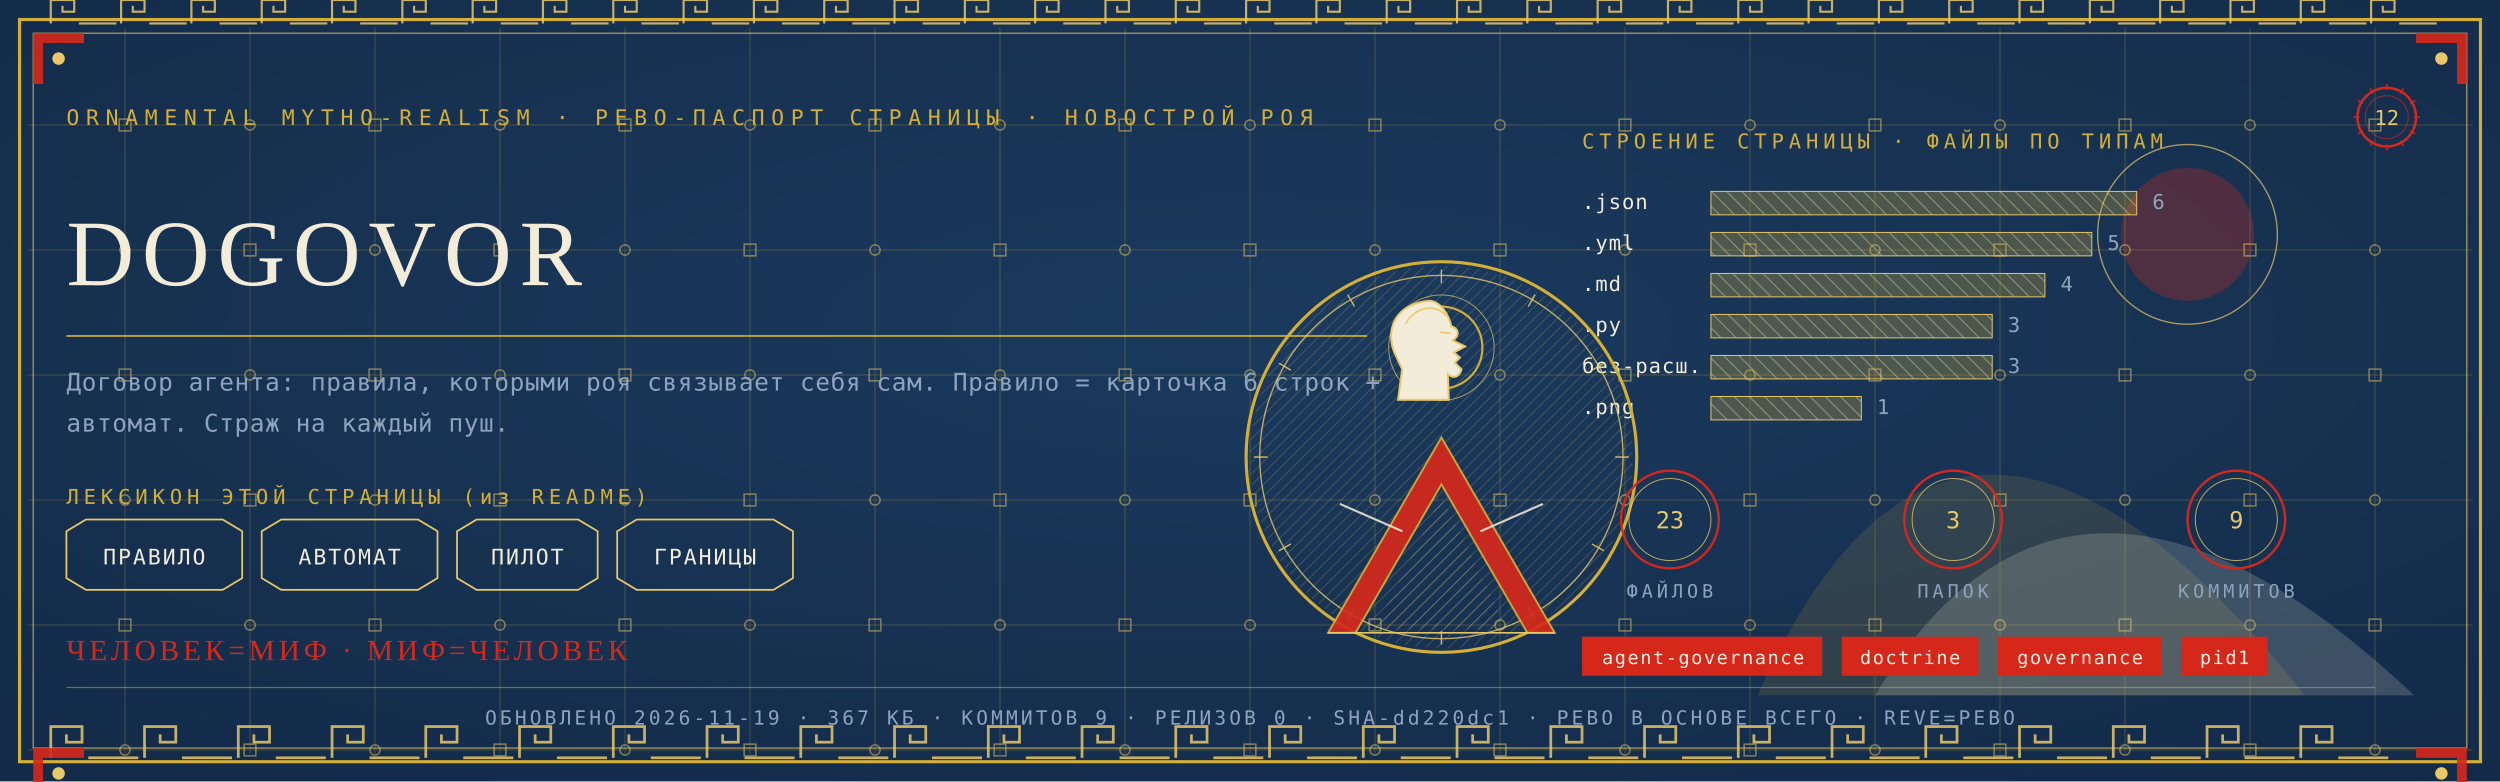
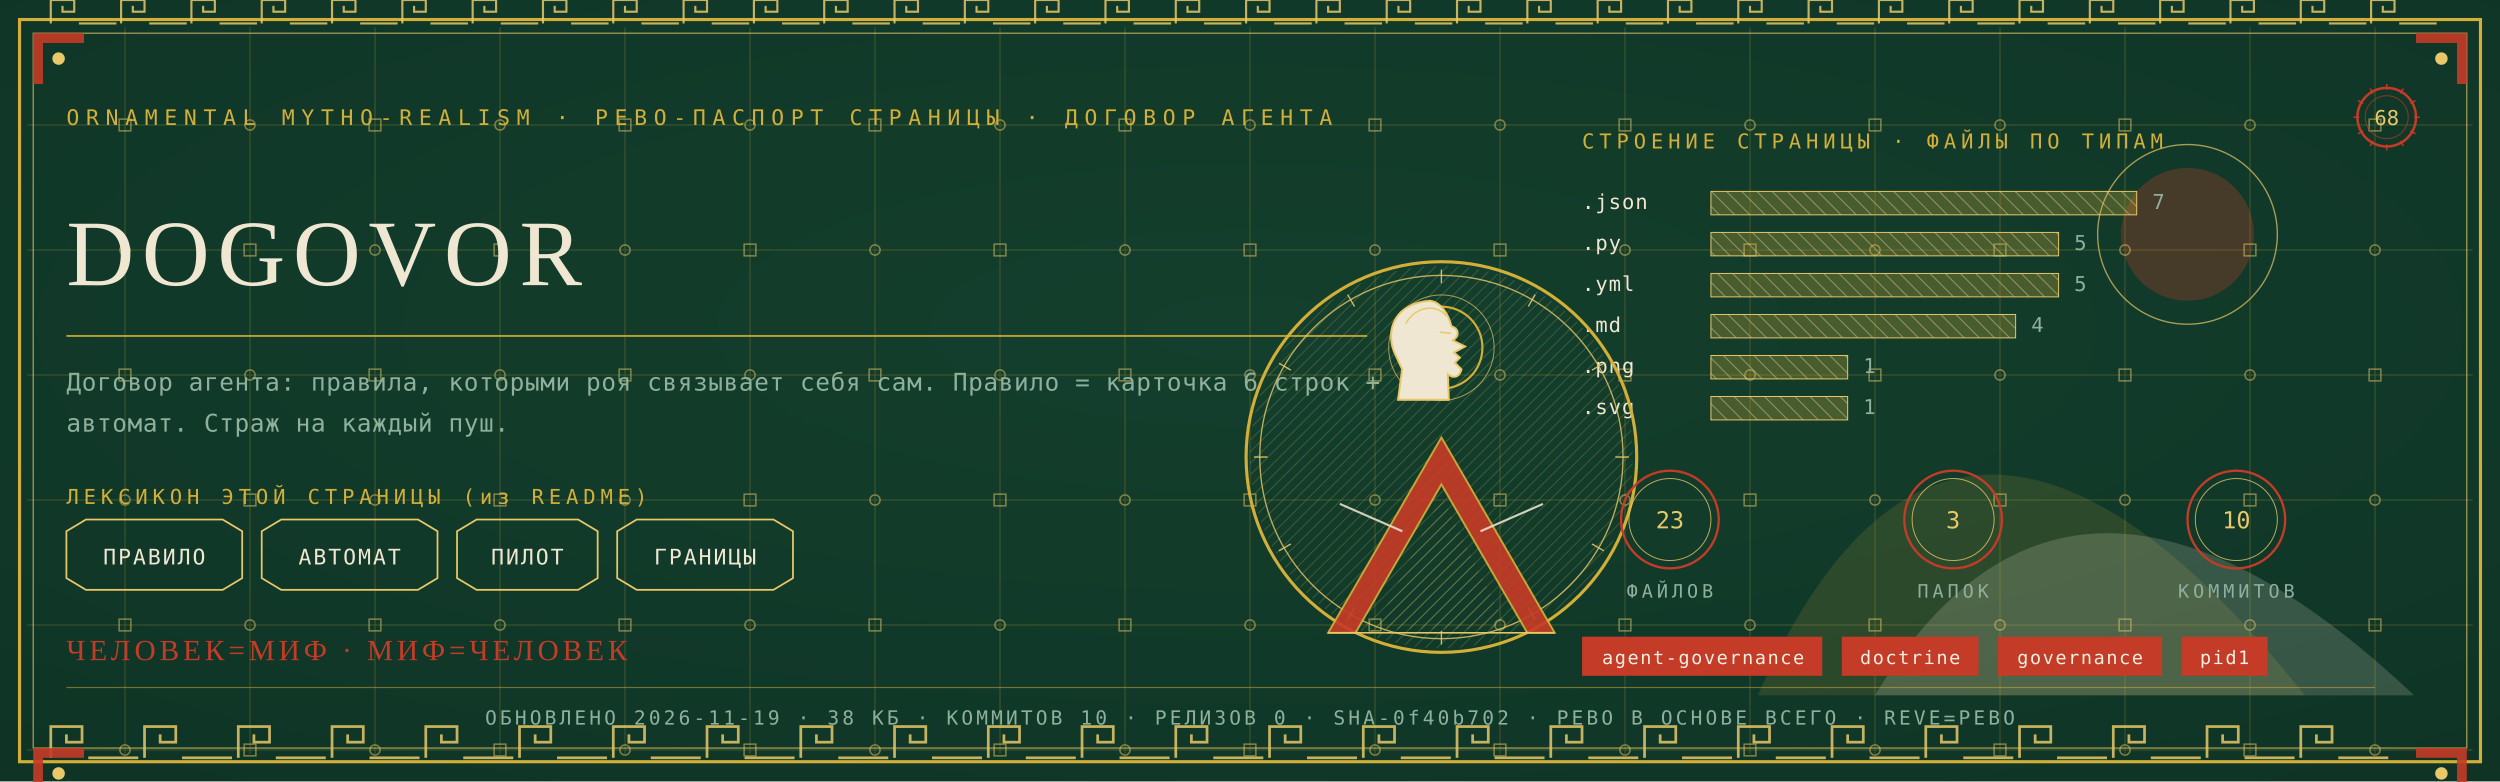
<svg xmlns="http://www.w3.org/2000/svg" viewBox="0 0 1280 400" width="1280" height="400">
  <defs>
-     <radialGradient id="rp12" cx="0.5" cy="0.42" r="1.1">
-       <stop offset="0" stop-color="#1B3B5F" />
-       <stop offset="1" stop-color="#10243E" />
+     <radialGradient id="rp68" cx="0.5" cy="0.42" r="1.1">
+       <stop offset="0" stop-color="#14402E" />
+       <stop offset="1" stop-color="#0C2E21" />
    </radialGradient>
    <pattern id="hatchm" width="4.2" height="4.2" patternUnits="userSpaceOnUse" patternTransform="rotate(45)">
      <rect width="4.2" height="4.2" fill="none" />
      <line x1="0" y1="0" x2="0" y2="4.2" stroke="#E8C868" stroke-width="0.5" />
    </pattern>
    <pattern id="hatchv" width="5.5" height="5.5" patternUnits="userSpaceOnUse" patternTransform="rotate(-45)">
      <rect width="5.5" height="5.5" fill="none" />
-       <line x1="0" y1="0" x2="0" y2="5.5" stroke="#F3ECD9" stroke-width="0.5" />
+       <line x1="0" y1="0" x2="0" y2="5.5" stroke="#EFE7D2" stroke-width="0.5" />
    </pattern>
  </defs>
-   <rect width="1280" height="400" fill="#10243E" />
-   <rect width="1280" height="400" fill="url(#rp12)" opacity="0.94" />
+   <rect width="1280" height="400" fill="#0C2E21" />
+   <rect width="1280" height="400" fill="url(#rp68)" opacity="0.94" />
  <path d="M 900 356 Q 1000 130 1180 356 Z" fill="#D4AF37" opacity="0.14" />
-   <path d="M 960 356 Q 1060 190 1236 356 Z" fill="#F3ECD9" opacity="0.18" />
-   <circle cx="1120" cy="120" r="34" fill="#D5281B" opacity="0.30" />
+   <path d="M 960 356 Q 1060 190 1236 356 Z" fill="#EFE7D2" opacity="0.18" />
+   <circle cx="1120" cy="120" r="34" fill="#C43B27" opacity="0.30" />
  <circle cx="1120" cy="120" r="46" fill="none" stroke="#E8C868" stroke-width="0.7" opacity="0.7" />
  <g stroke="#D4AF37" stroke-width="0.45" opacity="0.30">
    <line x1="64" y1="14" x2="64" y2="386" />
    <line x1="128" y1="14" x2="128" y2="386" />
    <line x1="192" y1="14" x2="192" y2="386" />
    <line x1="256" y1="14" x2="256" y2="386" />
    <line x1="320" y1="14" x2="320" y2="386" />
    <line x1="384" y1="14" x2="384" y2="386" />
    <line x1="448" y1="14" x2="448" y2="386" />
    <line x1="512" y1="14" x2="512" y2="386" />
    <line x1="576" y1="14" x2="576" y2="386" />
    <line x1="640" y1="14" x2="640" y2="386" />
    <line x1="704" y1="14" x2="704" y2="386" />
    <line x1="768" y1="14" x2="768" y2="386" />
    <line x1="832" y1="14" x2="832" y2="386" />
    <line x1="896" y1="14" x2="896" y2="386" />
    <line x1="960" y1="14" x2="960" y2="386" />
    <line x1="1024" y1="14" x2="1024" y2="386" />
    <line x1="1088" y1="14" x2="1088" y2="386" />
    <line x1="1152" y1="14" x2="1152" y2="386" />
    <line x1="1216" y1="14" x2="1216" y2="386" />
    <line x1="14" y1="64" x2="1266" y2="64" />
    <line x1="14" y1="128" x2="1266" y2="128" />
    <line x1="14" y1="192" x2="1266" y2="192" />
    <line x1="14" y1="256" x2="1266" y2="256" />
    <line x1="14" y1="320" x2="1266" y2="320" />
    <line x1="14" y1="384" x2="1266" y2="384" />
  </g>
  <g fill="none" stroke="#E8C868" stroke-width="0.8" opacity="0.5">
    <rect x="61" y="61" width="6" height="6" />
    <circle cx="64" cy="128" r="2.6" />
    <rect x="61" y="189" width="6" height="6" />
    <circle cx="64" cy="256" r="2.6" />
    <rect x="61" y="317" width="6" height="6" />
    <circle cx="64" cy="384" r="2.6" />
    <circle cx="128" cy="64" r="2.6" />
    <rect x="125" y="125" width="6" height="6" />
    <circle cx="128" cy="192" r="2.6" />
    <rect x="125" y="253" width="6" height="6" />
    <circle cx="128" cy="320" r="2.6" />
    <rect x="125" y="381" width="6" height="6" />
    <rect x="189" y="61" width="6" height="6" />
    <circle cx="192" cy="128" r="2.6" />
    <rect x="189" y="189" width="6" height="6" />
    <circle cx="192" cy="256" r="2.6" />
    <rect x="189" y="317" width="6" height="6" />
    <circle cx="192" cy="384" r="2.6" />
    <circle cx="256" cy="64" r="2.6" />
    <rect x="253" y="125" width="6" height="6" />
    <circle cx="256" cy="192" r="2.6" />
    <rect x="253" y="253" width="6" height="6" />
    <circle cx="256" cy="320" r="2.6" />
    <rect x="253" y="381" width="6" height="6" />
    <rect x="317" y="61" width="6" height="6" />
    <circle cx="320" cy="128" r="2.6" />
    <rect x="317" y="189" width="6" height="6" />
    <circle cx="320" cy="256" r="2.6" />
    <rect x="317" y="317" width="6" height="6" />
    <circle cx="320" cy="384" r="2.6" />
    <circle cx="384" cy="64" r="2.6" />
    <rect x="381" y="125" width="6" height="6" />
    <circle cx="384" cy="192" r="2.6" />
    <rect x="381" y="253" width="6" height="6" />
    <circle cx="384" cy="320" r="2.6" />
    <rect x="381" y="381" width="6" height="6" />
    <rect x="445" y="61" width="6" height="6" />
    <circle cx="448" cy="128" r="2.6" />
    <rect x="445" y="189" width="6" height="6" />
    <circle cx="448" cy="256" r="2.6" />
    <rect x="445" y="317" width="6" height="6" />
    <circle cx="448" cy="384" r="2.6" />
    <circle cx="512" cy="64" r="2.6" />
    <rect x="509" y="125" width="6" height="6" />
    <circle cx="512" cy="192" r="2.6" />
    <rect x="509" y="253" width="6" height="6" />
    <circle cx="512" cy="320" r="2.6" />
    <rect x="509" y="381" width="6" height="6" />
    <rect x="573" y="61" width="6" height="6" />
    <circle cx="576" cy="128" r="2.6" />
    <rect x="573" y="189" width="6" height="6" />
    <circle cx="576" cy="256" r="2.6" />
    <rect x="573" y="317" width="6" height="6" />
    <circle cx="576" cy="384" r="2.6" />
    <circle cx="640" cy="64" r="2.6" />
    <rect x="637" y="125" width="6" height="6" />
    <circle cx="640" cy="192" r="2.6" />
    <rect x="637" y="253" width="6" height="6" />
    <circle cx="640" cy="320" r="2.6" />
    <rect x="637" y="381" width="6" height="6" />
    <rect x="701" y="61" width="6" height="6" />
    <circle cx="704" cy="128" r="2.6" />
    <rect x="701" y="189" width="6" height="6" />
    <circle cx="704" cy="256" r="2.6" />
    <rect x="701" y="317" width="6" height="6" />
    <circle cx="704" cy="384" r="2.6" />
    <circle cx="768" cy="64" r="2.6" />
    <rect x="765" y="125" width="6" height="6" />
    <circle cx="768" cy="192" r="2.6" />
    <rect x="765" y="253" width="6" height="6" />
    <circle cx="768" cy="320" r="2.6" />
    <rect x="765" y="381" width="6" height="6" />
    <rect x="829" y="61" width="6" height="6" />
    <circle cx="832" cy="128" r="2.6" />
    <rect x="829" y="189" width="6" height="6" />
    <circle cx="832" cy="256" r="2.6" />
    <rect x="829" y="317" width="6" height="6" />
    <circle cx="832" cy="384" r="2.6" />
    <circle cx="896" cy="64" r="2.6" />
    <rect x="893" y="125" width="6" height="6" />
    <circle cx="896" cy="192" r="2.6" />
    <rect x="893" y="253" width="6" height="6" />
    <circle cx="896" cy="320" r="2.6" />
    <rect x="893" y="381" width="6" height="6" />
    <rect x="957" y="61" width="6" height="6" />
    <circle cx="960" cy="128" r="2.6" />
    <rect x="957" y="189" width="6" height="6" />
    <circle cx="960" cy="256" r="2.6" />
    <rect x="957" y="317" width="6" height="6" />
    <circle cx="960" cy="384" r="2.6" />
    <circle cx="1024" cy="64" r="2.6" />
    <rect x="1021" y="125" width="6" height="6" />
    <circle cx="1024" cy="192" r="2.6" />
    <rect x="1021" y="253" width="6" height="6" />
    <circle cx="1024" cy="320" r="2.6" />
    <rect x="1021" y="381" width="6" height="6" />
    <rect x="1085" y="61" width="6" height="6" />
    <circle cx="1088" cy="128" r="2.6" />
    <rect x="1085" y="189" width="6" height="6" />
    <circle cx="1088" cy="256" r="2.6" />
    <rect x="1085" y="317" width="6" height="6" />
    <circle cx="1088" cy="384" r="2.6" />
    <circle cx="1152" cy="64" r="2.6" />
    <rect x="1149" y="125" width="6" height="6" />
    <circle cx="1152" cy="192" r="2.6" />
    <rect x="1149" y="253" width="6" height="6" />
    <circle cx="1152" cy="320" r="2.6" />
    <rect x="1149" y="381" width="6" height="6" />
    <rect x="1213" y="61" width="6" height="6" />
    <circle cx="1216" cy="128" r="2.6" />
    <rect x="1213" y="189" width="6" height="6" />
    <circle cx="1216" cy="256" r="2.6" />
    <rect x="1213" y="317" width="6" height="6" />
    <circle cx="1216" cy="384" r="2.6" />
  </g>
  <rect x="10" y="10" width="1260" height="380" fill="none" stroke="#D4AF37" stroke-width="1.6" />
  <rect x="17" y="17" width="1246" height="366" fill="none" stroke="#E8C868" stroke-width="0.6" opacity="0.75" />
  <g fill="none" stroke="#E8C868" stroke-width="1.4" opacity="0.85">
    <path d="M 26 388 L 26 372 L 42 372 L 42 380.0 L 34.0 380.0 L 34.0 376.0" />
    <line x1="45.2" y1="388" x2="70.8" y2="388" />
    <path d="M 74 388 L 74 372 L 90 372 L 90 380.0 L 82.0 380.0 L 82.0 376.0" />
    <line x1="93.2" y1="388" x2="118.8" y2="388" />
    <path d="M 122 388 L 122 372 L 138 372 L 138 380.0 L 130.0 380.0 L 130.0 376.0" />
    <line x1="141.2" y1="388" x2="166.8" y2="388" />
    <path d="M 170 388 L 170 372 L 186 372 L 186 380.0 L 178.0 380.0 L 178.0 376.0" />
    <line x1="189.2" y1="388" x2="214.8" y2="388" />
    <path d="M 218 388 L 218 372 L 234 372 L 234 380.0 L 226.0 380.0 L 226.0 376.0" />
    <line x1="237.2" y1="388" x2="262.8" y2="388" />
    <path d="M 266 388 L 266 372 L 282 372 L 282 380.0 L 274.0 380.0 L 274.0 376.0" />
    <line x1="285.2" y1="388" x2="310.8" y2="388" />
    <path d="M 314 388 L 314 372 L 330 372 L 330 380.0 L 322.0 380.0 L 322.0 376.0" />
    <line x1="333.2" y1="388" x2="358.8" y2="388" />
    <path d="M 362 388 L 362 372 L 378 372 L 378 380.0 L 370.0 380.0 L 370.0 376.0" />
    <line x1="381.2" y1="388" x2="406.8" y2="388" />
    <path d="M 410 388 L 410 372 L 426 372 L 426 380.0 L 418.0 380.0 L 418.0 376.0" />
    <line x1="429.2" y1="388" x2="454.8" y2="388" />
    <path d="M 458 388 L 458 372 L 474 372 L 474 380.0 L 466.0 380.0 L 466.0 376.0" />
    <line x1="477.2" y1="388" x2="502.8" y2="388" />
    <path d="M 506 388 L 506 372 L 522 372 L 522 380.0 L 514.0 380.0 L 514.0 376.0" />
    <line x1="525.2" y1="388" x2="550.8" y2="388" />
    <path d="M 554 388 L 554 372 L 570 372 L 570 380.0 L 562.0 380.0 L 562.0 376.0" />
    <line x1="573.2" y1="388" x2="598.8" y2="388" />
    <path d="M 602 388 L 602 372 L 618 372 L 618 380.0 L 610.0 380.0 L 610.0 376.0" />
    <line x1="621.2" y1="388" x2="646.8" y2="388" />
    <path d="M 650 388 L 650 372 L 666 372 L 666 380.0 L 658.0 380.0 L 658.0 376.0" />
    <line x1="669.2" y1="388" x2="694.8" y2="388" />
    <path d="M 698 388 L 698 372 L 714 372 L 714 380.0 L 706.0 380.0 L 706.0 376.0" />
    <line x1="717.2" y1="388" x2="742.8" y2="388" />
    <path d="M 746 388 L 746 372 L 762 372 L 762 380.0 L 754.0 380.0 L 754.0 376.0" />
    <line x1="765.2" y1="388" x2="790.8" y2="388" />
    <path d="M 794 388 L 794 372 L 810 372 L 810 380.0 L 802.0 380.0 L 802.0 376.0" />
    <line x1="813.2" y1="388" x2="838.8" y2="388" />
    <path d="M 842 388 L 842 372 L 858 372 L 858 380.0 L 850.0 380.0 L 850.0 376.0" />
    <line x1="861.2" y1="388" x2="886.8" y2="388" />
    <path d="M 890 388 L 890 372 L 906 372 L 906 380.0 L 898.0 380.0 L 898.0 376.0" />
    <line x1="909.2" y1="388" x2="934.8" y2="388" />
    <path d="M 938 388 L 938 372 L 954 372 L 954 380.0 L 946.0 380.0 L 946.0 376.0" />
    <line x1="957.2" y1="388" x2="982.8" y2="388" />
    <path d="M 986 388 L 986 372 L 1002 372 L 1002 380.0 L 994.0 380.0 L 994.0 376.0" />
    <line x1="1005.2" y1="388" x2="1030.8" y2="388" />
    <path d="M 1034 388 L 1034 372 L 1050 372 L 1050 380.0 L 1042.0 380.0 L 1042.0 376.0" />
    <line x1="1053.2" y1="388" x2="1078.8" y2="388" />
    <path d="M 1082 388 L 1082 372 L 1098 372 L 1098 380.0 L 1090.0 380.0 L 1090.0 376.0" />
    <line x1="1101.2" y1="388" x2="1126.8" y2="388" />
    <path d="M 1130 388 L 1130 372 L 1146 372 L 1146 380.0 L 1138.0 380.0 L 1138.0 376.0" />
    <line x1="1149.2" y1="388" x2="1174.8" y2="388" />
    <path d="M 1178 388 L 1178 372 L 1194 372 L 1194 380.0 L 1186.0 380.0 L 1186.0 376.0" />
    <line x1="1197.2" y1="388" x2="1222.8" y2="388" />
  </g>
  <g fill="none" stroke="#E8C868" stroke-width="1.1" opacity="0.85">
    <path d="M 26 12 L 26 0 L 38 0 L 38 6.0 L 32.0 6.0 L 32.0 3.0" />
    <line x1="40.4" y1="12" x2="59.6" y2="12" />
    <path d="M 62 12 L 62 0 L 74 0 L 74 6.0 L 68.0 6.0 L 68.0 3.0" />
    <line x1="76.4" y1="12" x2="95.6" y2="12" />
    <path d="M 98 12 L 98 0 L 110 0 L 110 6.0 L 104.0 6.0 L 104.0 3.0" />
    <line x1="112.4" y1="12" x2="131.6" y2="12" />
    <path d="M 134 12 L 134 0 L 146 0 L 146 6.0 L 140.0 6.0 L 140.0 3.0" />
    <line x1="148.4" y1="12" x2="167.6" y2="12" />
    <path d="M 170 12 L 170 0 L 182 0 L 182 6.0 L 176.0 6.0 L 176.0 3.0" />
    <line x1="184.4" y1="12" x2="203.6" y2="12" />
    <path d="M 206 12 L 206 0 L 218 0 L 218 6.0 L 212.0 6.0 L 212.0 3.0" />
    <line x1="220.4" y1="12" x2="239.6" y2="12" />
    <path d="M 242 12 L 242 0 L 254 0 L 254 6.0 L 248.0 6.0 L 248.0 3.0" />
    <line x1="256.4" y1="12" x2="275.6" y2="12" />
    <path d="M 278 12 L 278 0 L 290 0 L 290 6.0 L 284.0 6.0 L 284.0 3.0" />
    <line x1="292.4" y1="12" x2="311.6" y2="12" />
    <path d="M 314 12 L 314 0 L 326 0 L 326 6.0 L 320.0 6.0 L 320.0 3.0" />
    <line x1="328.4" y1="12" x2="347.6" y2="12" />
    <path d="M 350 12 L 350 0 L 362 0 L 362 6.0 L 356.0 6.0 L 356.0 3.0" />
    <line x1="364.4" y1="12" x2="383.6" y2="12" />
    <path d="M 386 12 L 386 0 L 398 0 L 398 6.0 L 392.0 6.0 L 392.0 3.0" />
    <line x1="400.4" y1="12" x2="419.6" y2="12" />
    <path d="M 422 12 L 422 0 L 434 0 L 434 6.0 L 428.0 6.0 L 428.0 3.0" />
    <line x1="436.4" y1="12" x2="455.6" y2="12" />
    <path d="M 458 12 L 458 0 L 470 0 L 470 6.0 L 464.0 6.0 L 464.0 3.0" />
    <line x1="472.4" y1="12" x2="491.6" y2="12" />
    <path d="M 494 12 L 494 0 L 506 0 L 506 6.0 L 500.0 6.0 L 500.0 3.0" />
    <line x1="508.4" y1="12" x2="527.6" y2="12" />
    <path d="M 530 12 L 530 0 L 542 0 L 542 6.0 L 536.0 6.0 L 536.0 3.0" />
    <line x1="544.4" y1="12" x2="563.6" y2="12" />
    <path d="M 566 12 L 566 0 L 578 0 L 578 6.0 L 572.0 6.0 L 572.0 3.0" />
    <line x1="580.4" y1="12" x2="599.6" y2="12" />
    <path d="M 602 12 L 602 0 L 614 0 L 614 6.0 L 608.0 6.0 L 608.0 3.0" />
    <line x1="616.4" y1="12" x2="635.6" y2="12" />
    <path d="M 638 12 L 638 0 L 650 0 L 650 6.0 L 644.0 6.0 L 644.0 3.0" />
    <line x1="652.4" y1="12" x2="671.6" y2="12" />
    <path d="M 674 12 L 674 0 L 686 0 L 686 6.0 L 680.0 6.0 L 680.0 3.0" />
    <line x1="688.4" y1="12" x2="707.6" y2="12" />
    <path d="M 710 12 L 710 0 L 722 0 L 722 6.0 L 716.0 6.0 L 716.0 3.0" />
    <line x1="724.4" y1="12" x2="743.6" y2="12" />
    <path d="M 746 12 L 746 0 L 758 0 L 758 6.0 L 752.0 6.0 L 752.0 3.0" />
    <line x1="760.4" y1="12" x2="779.6" y2="12" />
    <path d="M 782 12 L 782 0 L 794 0 L 794 6.0 L 788.0 6.0 L 788.0 3.0" />
    <line x1="796.4" y1="12" x2="815.6" y2="12" />
    <path d="M 818 12 L 818 0 L 830 0 L 830 6.0 L 824.0 6.0 L 824.0 3.0" />
    <line x1="832.4" y1="12" x2="851.6" y2="12" />
    <path d="M 854 12 L 854 0 L 866 0 L 866 6.0 L 860.0 6.0 L 860.0 3.0" />
    <line x1="868.4" y1="12" x2="887.6" y2="12" />
    <path d="M 890 12 L 890 0 L 902 0 L 902 6.0 L 896.0 6.0 L 896.0 3.0" />
    <line x1="904.4" y1="12" x2="923.6" y2="12" />
    <path d="M 926 12 L 926 0 L 938 0 L 938 6.0 L 932.0 6.0 L 932.0 3.0" />
    <line x1="940.4" y1="12" x2="959.6" y2="12" />
    <path d="M 962 12 L 962 0 L 974 0 L 974 6.0 L 968.0 6.0 L 968.0 3.0" />
    <line x1="976.4" y1="12" x2="995.6" y2="12" />
    <path d="M 998 12 L 998 0 L 1010 0 L 1010 6.0 L 1004.0 6.0 L 1004.0 3.0" />
    <line x1="1012.4" y1="12" x2="1031.6" y2="12" />
    <path d="M 1034 12 L 1034 0 L 1046 0 L 1046 6.0 L 1040.0 6.0 L 1040.0 3.0" />
    <line x1="1048.4" y1="12" x2="1067.6" y2="12" />
    <path d="M 1070 12 L 1070 0 L 1082 0 L 1082 6.0 L 1076.0 6.0 L 1076.0 3.0" />
    <line x1="1084.4" y1="12" x2="1103.6" y2="12" />
    <path d="M 1106 12 L 1106 0 L 1118 0 L 1118 6.0 L 1112.0 6.0 L 1112.0 3.0" />
    <line x1="1120.4" y1="12" x2="1139.6" y2="12" />
    <path d="M 1142 12 L 1142 0 L 1154 0 L 1154 6.0 L 1148.0 6.0 L 1148.0 3.0" />
    <line x1="1156.4" y1="12" x2="1175.6" y2="12" />
    <path d="M 1178 12 L 1178 0 L 1190 0 L 1190 6.0 L 1184.0 6.0 L 1184.0 3.0" />
    <line x1="1192.4" y1="12" x2="1211.6" y2="12" />
    <path d="M 1214 12 L 1214 0 L 1226 0 L 1226 6.0 L 1220.0 6.0 L 1220.0 3.0" />
    <line x1="1228.4" y1="12" x2="1247.6" y2="12" />
  </g>
  <g transform="translate(17,17) scale(1,1)">
-     <path d="M 0 0 L 26 0 L 26 5 L 5 5 L 5 26 L 0 26 Z" fill="#D5281B" opacity="0.9" />
+     <path d="M 0 0 L 26 0 L 26 5 L 5 5 L 5 26 L 0 26 Z" fill="#C43B27" opacity="0.9" />
    <circle cx="13" cy="13" r="3.2" fill="#E8C868" />
  </g>
  <g transform="translate(1263,17) scale(-1,1)">
-     <path d="M 0 0 L 26 0 L 26 5 L 5 5 L 5 26 L 0 26 Z" fill="#D5281B" opacity="0.9" />
+     <path d="M 0 0 L 26 0 L 26 5 L 5 5 L 5 26 L 0 26 Z" fill="#C43B27" opacity="0.9" />
    <circle cx="13" cy="13" r="3.2" fill="#E8C868" />
  </g>
  <g transform="translate(17,383) scale(1,1)">
-     <path d="M 0 0 L 26 0 L 26 5 L 5 5 L 5 26 L 0 26 Z" fill="#D5281B" opacity="0.9" />
+     <path d="M 0 0 L 26 0 L 26 5 L 5 5 L 5 26 L 0 26 Z" fill="#C43B27" opacity="0.9" />
    <circle cx="13" cy="13" r="3.2" fill="#E8C868" />
  </g>
  <g transform="translate(1263,383) scale(-1,1)">
-     <path d="M 0 0 L 26 0 L 26 5 L 5 5 L 5 26 L 0 26 Z" fill="#D5281B" opacity="0.9" />
+     <path d="M 0 0 L 26 0 L 26 5 L 5 5 L 5 26 L 0 26 Z" fill="#C43B27" opacity="0.9" />
    <circle cx="13" cy="13" r="3.2" fill="#E8C868" />
  </g>
-   <text x="34" y="64" font-family="'Cascadia Mono', ui-monospace, Consolas, monospace" font-size="11" fill="#D4AF37" letter-spacing="3.4">ORNAMENTAL MYTHO-REALISM · РЕВО-ПАСПОРТ СТРАНИЦЫ · НОВОСТРОЙ РОЯ</text>
+   <text x="34" y="64" font-family="'Cascadia Mono', ui-monospace, Consolas, monospace" font-size="11" fill="#D4AF37" letter-spacing="3.4">ORNAMENTAL MYTHO-REALISM · РЕВО-ПАСПОРТ СТРАНИЦЫ · ДОГОВОР АГЕНТА</text>
  <g transform="translate(1222,60)">
-     <circle r="15" fill="none" stroke="#D5281B" stroke-width="1.3" />
-     <circle r="11" fill="none" stroke="#D5281B" stroke-width="0.55" opacity="0.6" />
-     <text y="4" text-anchor="middle" font-family="'Cascadia Mono', ui-monospace, Consolas, monospace" font-size="10.5" fill="#E8C868">12</text>
-     <g stroke="#D5281B" stroke-width="0.7">
+     <circle r="15" fill="none" stroke="#C43B27" stroke-width="1.3" />
+     <circle r="11" fill="none" stroke="#C43B27" stroke-width="0.55" opacity="0.6" />
+     <text y="4" text-anchor="middle" font-family="'Cascadia Mono', ui-monospace, Consolas, monospace" font-size="10.5" fill="#E8C868">68</text>
+     <g stroke="#C43B27" stroke-width="0.7">
      <line x1="0" y1="-17" x2="0" y2="-14" transform="rotate(0)" />
      <line x1="0" y1="-17" x2="0" y2="-14" transform="rotate(30)" />
      <line x1="0" y1="-17" x2="0" y2="-14" transform="rotate(60)" />
      <line x1="0" y1="-17" x2="0" y2="-14" transform="rotate(90)" />
      <line x1="0" y1="-17" x2="0" y2="-14" transform="rotate(120)" />
      <line x1="0" y1="-17" x2="0" y2="-14" transform="rotate(150)" />
      <line x1="0" y1="-17" x2="0" y2="-14" transform="rotate(180)" />
      <line x1="0" y1="-17" x2="0" y2="-14" transform="rotate(210)" />
      <line x1="0" y1="-17" x2="0" y2="-14" transform="rotate(240)" />
      <line x1="0" y1="-17" x2="0" y2="-14" transform="rotate(270)" />
      <line x1="0" y1="-17" x2="0" y2="-14" transform="rotate(300)" />
      <line x1="0" y1="-17" x2="0" y2="-14" transform="rotate(330)" />
    </g>
  </g>
-   <text x="34" y="146" font-family="Georgia, 'Times New Roman', serif" font-size="48.0" fill="#F3ECD9" letter-spacing="4">DOGOVOR</text>
+   <text x="34" y="146" font-family="Georgia, 'Times New Roman', serif" font-size="48.0" fill="#EFE7D2" letter-spacing="4">DOGOVOR</text>
  <line x1="34" y1="172" x2="700" y2="172" stroke="#D4AF37" stroke-width="1" opacity="0.85" />
-   <text x="34" y="200" font-family="'Cascadia Mono', ui-monospace, Consolas, monospace" font-size="12.5" fill="#8FA3BF" letter-spacing="0.3">Договор агента: правила, которыми роя связывает себя сам. Правило = карточка 6 строк +</text>
-   <text x="34" y="221" font-family="'Cascadia Mono', ui-monospace, Consolas, monospace" font-size="12.5" fill="#8FA3BF" letter-spacing="0.3">автомат. Страж на каждый пуш.</text>
+   <text x="34" y="200" font-family="'Cascadia Mono', ui-monospace, Consolas, monospace" font-size="12.5" fill="#8FB09C" letter-spacing="0.3">Договор агента: правила, которыми роя связывает себя сам. Правило = карточка 6 строк +</text>
+   <text x="34" y="221" font-family="'Cascadia Mono', ui-monospace, Consolas, monospace" font-size="12.5" fill="#8FB09C" letter-spacing="0.3">автомат. Страж на каждый пуш.</text>
  <text x="34" y="258" font-family="'Cascadia Mono', ui-monospace, Consolas, monospace" font-size="10.5" fill="#D4AF37" letter-spacing="2.5">ЛЕКСИКОН ЭТОЙ СТРАНИЦЫ (из README)</text>
  <path d="M 34 272 L 44 266 L 114 266 L 124 272 L 124 296 L 114 302 L 44 302 L 34 296 Z" fill="none" stroke="#E8C868" stroke-width="0.9" />
-   <text x="79" y="289" text-anchor="middle" font-family="'Cascadia Mono', ui-monospace, Consolas, monospace" font-size="11" fill="#F3ECD9" letter-spacing="1">ПРАВИЛО</text>
+   <text x="79" y="289" text-anchor="middle" font-family="'Cascadia Mono', ui-monospace, Consolas, monospace" font-size="11" fill="#EFE7D2" letter-spacing="1">ПРАВИЛО</text>
  <path d="M 134 272 L 144 266 L 214 266 L 224 272 L 224 296 L 214 302 L 144 302 L 134 296 Z" fill="none" stroke="#E8C868" stroke-width="0.9" />
-   <text x="179" y="289" text-anchor="middle" font-family="'Cascadia Mono', ui-monospace, Consolas, monospace" font-size="11" fill="#F3ECD9" letter-spacing="1">АВТОМАТ</text>
+   <text x="179" y="289" text-anchor="middle" font-family="'Cascadia Mono', ui-monospace, Consolas, monospace" font-size="11" fill="#EFE7D2" letter-spacing="1">АВТОМАТ</text>
  <path d="M 234 272 L 244 266 L 296 266 L 306 272 L 306 296 L 296 302 L 244 302 L 234 296 Z" fill="none" stroke="#E8C868" stroke-width="0.9" />
-   <text x="270" y="289" text-anchor="middle" font-family="'Cascadia Mono', ui-monospace, Consolas, monospace" font-size="11" fill="#F3ECD9" letter-spacing="1">ПИЛОТ</text>
+   <text x="270" y="289" text-anchor="middle" font-family="'Cascadia Mono', ui-monospace, Consolas, monospace" font-size="11" fill="#EFE7D2" letter-spacing="1">ПИЛОТ</text>
  <path d="M 316 272 L 326 266 L 396 266 L 406 272 L 406 296 L 396 302 L 326 302 L 316 296 Z" fill="none" stroke="#E8C868" stroke-width="0.9" />
-   <text x="361" y="289" text-anchor="middle" font-family="'Cascadia Mono', ui-monospace, Consolas, monospace" font-size="11" fill="#F3ECD9" letter-spacing="1">ГРАНИЦЫ</text>
+   <text x="361" y="289" text-anchor="middle" font-family="'Cascadia Mono', ui-monospace, Consolas, monospace" font-size="11" fill="#EFE7D2" letter-spacing="1">ГРАНИЦЫ</text>
  <text x="810" y="76" font-family="'Cascadia Mono', ui-monospace, Consolas, monospace" font-size="10.5" fill="#D4AF37" letter-spacing="2.5">СТРОЕНИЕ СТРАНИЦЫ · ФАЙЛЫ ПО ТИПАМ</text>
-   <text x="810" y="107" font-family="'Cascadia Mono', ui-monospace, Consolas, monospace" font-size="10.5" fill="#F3ECD9" letter-spacing="0.5">.json</text>
+   <text x="810" y="107" font-family="'Cascadia Mono', ui-monospace, Consolas, monospace" font-size="10.5" fill="#EFE7D2" letter-spacing="0.5">.json</text>
  <rect x="876" y="98" width="218" height="12" fill="url(#hatchv)" opacity="0.9" />
  <rect x="876" y="98" width="218" height="12" fill="#D4AF37" opacity="0.28" />
  <rect x="876" y="98" width="218" height="12" fill="none" stroke="#E8C868" stroke-width="0.5" />
-   <text x="1102" y="107" font-family="'Cascadia Mono', ui-monospace, Consolas, monospace" font-size="10.5" fill="#8FA3BF">6</text>
-   <text x="810" y="128" font-family="'Cascadia Mono', ui-monospace, Consolas, monospace" font-size="10.5" fill="#F3ECD9" letter-spacing="0.5">.yml</text>
-   <rect x="876" y="119" width="195" height="12" fill="url(#hatchv)" opacity="0.9" />
-   <rect x="876" y="119" width="195" height="12" fill="#D4AF37" opacity="0.28" />
-   <rect x="876" y="119" width="195" height="12" fill="none" stroke="#E8C868" stroke-width="0.5" />
-   <text x="1079" y="128" font-family="'Cascadia Mono', ui-monospace, Consolas, monospace" font-size="10.5" fill="#8FA3BF">5</text>
-   <text x="810" y="149" font-family="'Cascadia Mono', ui-monospace, Consolas, monospace" font-size="10.5" fill="#F3ECD9" letter-spacing="0.5">.md</text>
-   <rect x="876" y="140" width="171" height="12" fill="url(#hatchv)" opacity="0.9" />
-   <rect x="876" y="140" width="171" height="12" fill="#D4AF37" opacity="0.28" />
-   <rect x="876" y="140" width="171" height="12" fill="none" stroke="#E8C868" stroke-width="0.5" />
-   <text x="1055" y="149" font-family="'Cascadia Mono', ui-monospace, Consolas, monospace" font-size="10.5" fill="#8FA3BF">4</text>
-   <text x="810" y="170" font-family="'Cascadia Mono', ui-monospace, Consolas, monospace" font-size="10.5" fill="#F3ECD9" letter-spacing="0.5">.py</text>
-   <rect x="876" y="161" width="144" height="12" fill="url(#hatchv)" opacity="0.9" />
-   <rect x="876" y="161" width="144" height="12" fill="#D4AF37" opacity="0.28" />
-   <rect x="876" y="161" width="144" height="12" fill="none" stroke="#E8C868" stroke-width="0.5" />
-   <text x="1028" y="170" font-family="'Cascadia Mono', ui-monospace, Consolas, monospace" font-size="10.5" fill="#8FA3BF">3</text>
-   <text x="810" y="191" font-family="'Cascadia Mono', ui-monospace, Consolas, monospace" font-size="10.5" fill="#F3ECD9" letter-spacing="0.5">без-расш.</text>
-   <rect x="876" y="182" width="144" height="12" fill="url(#hatchv)" opacity="0.9" />
-   <rect x="876" y="182" width="144" height="12" fill="#D4AF37" opacity="0.28" />
-   <rect x="876" y="182" width="144" height="12" fill="none" stroke="#E8C868" stroke-width="0.5" />
-   <text x="1028" y="191" font-family="'Cascadia Mono', ui-monospace, Consolas, monospace" font-size="10.5" fill="#8FA3BF">3</text>
-   <text x="810" y="212" font-family="'Cascadia Mono', ui-monospace, Consolas, monospace" font-size="10.5" fill="#F3ECD9" letter-spacing="0.5">.png</text>
-   <rect x="876" y="203" width="77" height="12" fill="url(#hatchv)" opacity="0.9" />
-   <rect x="876" y="203" width="77" height="12" fill="#D4AF37" opacity="0.28" />
-   <rect x="876" y="203" width="77" height="12" fill="none" stroke="#E8C868" stroke-width="0.5" />
-   <text x="961" y="212" font-family="'Cascadia Mono', ui-monospace, Consolas, monospace" font-size="10.5" fill="#8FA3BF">1</text>
+   <text x="1102" y="107" font-family="'Cascadia Mono', ui-monospace, Consolas, monospace" font-size="10.5" fill="#8FB09C">7</text>
+   <text x="810" y="128" font-family="'Cascadia Mono', ui-monospace, Consolas, monospace" font-size="10.5" fill="#EFE7D2" letter-spacing="0.5">.py</text>
+   <rect x="876" y="119" width="178" height="12" fill="url(#hatchv)" opacity="0.9" />
+   <rect x="876" y="119" width="178" height="12" fill="#D4AF37" opacity="0.28" />
+   <rect x="876" y="119" width="178" height="12" fill="none" stroke="#E8C868" stroke-width="0.5" />
+   <text x="1062" y="128" font-family="'Cascadia Mono', ui-monospace, Consolas, monospace" font-size="10.5" fill="#8FB09C">5</text>
+   <text x="810" y="149" font-family="'Cascadia Mono', ui-monospace, Consolas, monospace" font-size="10.5" fill="#EFE7D2" letter-spacing="0.5">.yml</text>
+   <rect x="876" y="140" width="178" height="12" fill="url(#hatchv)" opacity="0.9" />
+   <rect x="876" y="140" width="178" height="12" fill="#D4AF37" opacity="0.28" />
+   <rect x="876" y="140" width="178" height="12" fill="none" stroke="#E8C868" stroke-width="0.5" />
+   <text x="1062" y="149" font-family="'Cascadia Mono', ui-monospace, Consolas, monospace" font-size="10.5" fill="#8FB09C">5</text>
+   <text x="810" y="170" font-family="'Cascadia Mono', ui-monospace, Consolas, monospace" font-size="10.5" fill="#EFE7D2" letter-spacing="0.5">.md</text>
+   <rect x="876" y="161" width="156" height="12" fill="url(#hatchv)" opacity="0.9" />
+   <rect x="876" y="161" width="156" height="12" fill="#D4AF37" opacity="0.28" />
+   <rect x="876" y="161" width="156" height="12" fill="none" stroke="#E8C868" stroke-width="0.5" />
+   <text x="1040" y="170" font-family="'Cascadia Mono', ui-monospace, Consolas, monospace" font-size="10.5" fill="#8FB09C">4</text>
+   <text x="810" y="191" font-family="'Cascadia Mono', ui-monospace, Consolas, monospace" font-size="10.5" fill="#EFE7D2" letter-spacing="0.5">.png</text>
+   <rect x="876" y="182" width="70" height="12" fill="url(#hatchv)" opacity="0.9" />
+   <rect x="876" y="182" width="70" height="12" fill="#D4AF37" opacity="0.28" />
+   <rect x="876" y="182" width="70" height="12" fill="none" stroke="#E8C868" stroke-width="0.5" />
+   <text x="954" y="191" font-family="'Cascadia Mono', ui-monospace, Consolas, monospace" font-size="10.5" fill="#8FB09C">1</text>
+   <text x="810" y="212" font-family="'Cascadia Mono', ui-monospace, Consolas, monospace" font-size="10.5" fill="#EFE7D2" letter-spacing="0.5">.svg</text>
+   <rect x="876" y="203" width="70" height="12" fill="url(#hatchv)" opacity="0.9" />
+   <rect x="876" y="203" width="70" height="12" fill="#D4AF37" opacity="0.28" />
+   <rect x="876" y="203" width="70" height="12" fill="none" stroke="#E8C868" stroke-width="0.5" />
+   <text x="954" y="212" font-family="'Cascadia Mono', ui-monospace, Consolas, monospace" font-size="10.5" fill="#8FB09C">1</text>
  <g transform="translate(738,234)">
    <circle r="100" fill="none" stroke="#D4AF37" stroke-width="1.6" />
    <circle r="93" fill="none" stroke="#E8C868" stroke-width="0.7" opacity="0.8" />
    <circle r="98" fill="url(#hatchm)" opacity="0.4" />
    <g stroke="#E8C868" stroke-width="0.7" opacity="0.9">
      <line x1="0" y1="-96" x2="0" y2="-89" transform="rotate(0)" />
      <line x1="0" y1="-96" x2="0" y2="-89" transform="rotate(30)" />
      <line x1="0" y1="-96" x2="0" y2="-89" transform="rotate(60)" />
      <line x1="0" y1="-96" x2="0" y2="-89" transform="rotate(90)" />
      <line x1="0" y1="-96" x2="0" y2="-89" transform="rotate(120)" />
      <line x1="0" y1="-96" x2="0" y2="-89" transform="rotate(150)" />
      <line x1="0" y1="-96" x2="0" y2="-89" transform="rotate(180)" />
      <line x1="0" y1="-96" x2="0" y2="-89" transform="rotate(210)" />
      <line x1="0" y1="-96" x2="0" y2="-89" transform="rotate(240)" />
      <line x1="0" y1="-96" x2="0" y2="-89" transform="rotate(270)" />
      <line x1="0" y1="-96" x2="0" y2="-89" transform="rotate(300)" />
      <line x1="0" y1="-96" x2="0" y2="-89" transform="rotate(330)" />
    </g>
    <circle cy="-56" r="21" fill="none" stroke="#D4AF37" stroke-width="1.1" />
    <circle cy="-56" r="27" fill="none" stroke="#E8C868" stroke-width="0.5" opacity="0.7" />
-     <path d="M -6.0 -80.0 C -23.5 -78.7 -28.7 -65.7 -24.3 -54.0 L -20.1 -44.9 L -22.2 -29.3 L 3.8 -29.3 L 3.3 -42.3 C 6.9 -39.7 9.5 -41.5 10.3 -44.9 L 6.9 -48.3 L 9.5 -50.9 L 6.4 -53.5 L 12.1 -56.6 L 5.9 -59.7 C 9.5 -62.3 9.0 -65.7 5.1 -67.0 C 3.8 -72.7 -0.1 -79.5 -6.0 -80.0 Z" fill="#F3ECD9" stroke="#E8C868" stroke-width="1.0" />
+     <path d="M -6.0 -80.0 C -23.5 -78.7 -28.7 -65.7 -24.3 -54.0 L -20.1 -44.9 L -22.2 -29.3 L 3.8 -29.3 L 3.3 -42.3 C 6.9 -39.7 9.5 -41.5 10.3 -44.9 L 6.9 -48.3 L 9.5 -50.9 L 6.4 -53.5 L 12.1 -56.6 L 5.9 -59.7 C 9.5 -62.3 9.0 -65.7 5.1 -67.0 C 3.8 -72.7 -0.1 -79.5 -6.0 -80.0 Z" fill="#EFE7D2" stroke="#E8C868" stroke-width="1.0" />
    <g fill="none" stroke="#E8C868" stroke-width="0.8" opacity="0.95">
      <path d="M -18.3 -68.3 C -13.1 -77.4 -2.7 -78.7 2.5 -72.2" />
      <path d="M -0.9 -63.9 L 4.8 -63.4" />
    </g>
-     <path d="M -58.0 90.0 L 0 -10.0 L 58.0 90.0 L 44.0 90.0 L 0 14.0 L -44.0 90.0 Z" fill="#D5281B" opacity="0.92" stroke="#D4AF37" stroke-width="1.0" />
+     <path d="M -58.0 90.0 L 0 -10.0 L 58.0 90.0 L 44.0 90.0 L 0 14.0 L -44.0 90.0 Z" fill="#C43B27" opacity="0.92" stroke="#D4AF37" stroke-width="1.0" />
    <path d="M -34.0 88.0 L 0 20.0 L 34.0 88.0" fill="url(#hatchm)" opacity="0.5" stroke="none" />
    <path d="M -58.0 90.0 L 58.0 90.0" fill="none" stroke="#E8C868" stroke-width="0.8" />
-     <path d="M -52.0 24.0 L -20.0 38.0" fill="none" stroke="#F3ECD9" stroke-width="1.1" opacity="0.85" />
-     <path d="M 52.0 24.0 L 20.0 38.0" fill="none" stroke="#F3ECD9" stroke-width="1.1" opacity="0.85" />
+     <path d="M -52.0 24.0 L -20.0 38.0" fill="none" stroke="#EFE7D2" stroke-width="1.1" opacity="0.85" />
+     <path d="M 52.0 24.0 L 20.0 38.0" fill="none" stroke="#EFE7D2" stroke-width="1.1" opacity="0.85" />
  </g>
  <g transform="translate(855,266)">
-     <circle r="25" fill="none" stroke="#D5281B" stroke-width="1.2" />
+     <circle r="25" fill="none" stroke="#C43B27" stroke-width="1.2" />
    <circle r="21" fill="none" stroke="#E8C868" stroke-width="0.5" opacity="0.8" />
    <text y="4.5" text-anchor="middle" font-family="'Cascadia Mono', ui-monospace, Consolas, monospace" font-size="12" fill="#E8C868">23</text>
-     <text y="40" text-anchor="middle" font-family="'Cascadia Mono', ui-monospace, Consolas, monospace" font-size="9.5" fill="#8FA3BF" letter-spacing="2">ФАЙЛОВ</text>
+     <text y="40" text-anchor="middle" font-family="'Cascadia Mono', ui-monospace, Consolas, monospace" font-size="9.5" fill="#8FB09C" letter-spacing="2">ФАЙЛОВ</text>
  </g>
  <g transform="translate(1000,266)">
-     <circle r="25" fill="none" stroke="#D5281B" stroke-width="1.2" />
+     <circle r="25" fill="none" stroke="#C43B27" stroke-width="1.2" />
    <circle r="21" fill="none" stroke="#E8C868" stroke-width="0.5" opacity="0.8" />
    <text y="4.5" text-anchor="middle" font-family="'Cascadia Mono', ui-monospace, Consolas, monospace" font-size="12" fill="#E8C868">3</text>
-     <text y="40" text-anchor="middle" font-family="'Cascadia Mono', ui-monospace, Consolas, monospace" font-size="9.5" fill="#8FA3BF" letter-spacing="2">ПАПОК</text>
+     <text y="40" text-anchor="middle" font-family="'Cascadia Mono', ui-monospace, Consolas, monospace" font-size="9.5" fill="#8FB09C" letter-spacing="2">ПАПОК</text>
  </g>
  <g transform="translate(1145,266)">
-     <circle r="25" fill="none" stroke="#D5281B" stroke-width="1.2" />
+     <circle r="25" fill="none" stroke="#C43B27" stroke-width="1.2" />
    <circle r="21" fill="none" stroke="#E8C868" stroke-width="0.5" opacity="0.8" />
-     <text y="4.5" text-anchor="middle" font-family="'Cascadia Mono', ui-monospace, Consolas, monospace" font-size="12" fill="#E8C868">9</text>
-     <text y="40" text-anchor="middle" font-family="'Cascadia Mono', ui-monospace, Consolas, monospace" font-size="9.5" fill="#8FA3BF" letter-spacing="2">КОММИТОВ</text>
-   </g>
-   <rect x="810" y="326" rx="0" width="123" height="20" fill="#D5281B" />
+     <text y="4.5" text-anchor="middle" font-family="'Cascadia Mono', ui-monospace, Consolas, monospace" font-size="12" fill="#E8C868">10</text>
+     <text y="40" text-anchor="middle" font-family="'Cascadia Mono', ui-monospace, Consolas, monospace" font-size="9.5" fill="#8FB09C" letter-spacing="2">КОММИТОВ</text>
+   </g>
+   <rect x="810" y="326" rx="0" width="123" height="20" fill="#C43B27" />
  <text x="872" y="340" text-anchor="middle" font-family="'Cascadia Mono', ui-monospace, Consolas, monospace" font-size="9.5" fill="#F5EFE2" letter-spacing="0.8">agent-governance</text>
-   <rect x="943" y="326" rx="0" width="70" height="20" fill="#D5281B" />
+   <rect x="943" y="326" rx="0" width="70" height="20" fill="#C43B27" />
  <text x="978" y="340" text-anchor="middle" font-family="'Cascadia Mono', ui-monospace, Consolas, monospace" font-size="9.5" fill="#F5EFE2" letter-spacing="0.8">doctrine</text>
-   <rect x="1023" y="326" rx="0" width="84" height="20" fill="#D5281B" />
+   <rect x="1023" y="326" rx="0" width="84" height="20" fill="#C43B27" />
  <text x="1065" y="340" text-anchor="middle" font-family="'Cascadia Mono', ui-monospace, Consolas, monospace" font-size="9.5" fill="#F5EFE2" letter-spacing="0.8">governance</text>
-   <rect x="1117" y="326" rx="0" width="44" height="20" fill="#D5281B" />
+   <rect x="1117" y="326" rx="0" width="44" height="20" fill="#C43B27" />
  <text x="1139" y="340" text-anchor="middle" font-family="'Cascadia Mono', ui-monospace, Consolas, monospace" font-size="9.5" fill="#F5EFE2" letter-spacing="0.8">pid1</text>
-   <text x="34" y="338" font-family="Georgia, 'Times New Roman', serif" font-size="15" fill="#D5281B" letter-spacing="2">ЧЕЛОВЕК=МИФ · МИФ=ЧЕЛОВЕК</text>
+   <text x="34" y="338" font-family="Georgia, 'Times New Roman', serif" font-size="15" fill="#C43B27" letter-spacing="2">ЧЕЛОВЕК=МИФ · МИФ=ЧЕЛОВЕК</text>
  <line x1="34" y1="352" x2="1216" y2="352" stroke="#D4AF37" stroke-width="0.6" opacity="0.5" />
-   <text x="640" y="371" text-anchor="middle" font-family="'Cascadia Mono', ui-monospace, Consolas, monospace" font-size="10" fill="#8FA3BF" letter-spacing="1.6">ОБНОВЛЕНО 2026-11-19 · 367 КБ · КОММИТОВ 9 · РЕЛИЗОВ 0 · SHA-dd220dc1 · РЕВО В ОСНОВЕ ВСЕГО · REVE=РЕВО</text>
+   <text x="640" y="371" text-anchor="middle" font-family="'Cascadia Mono', ui-monospace, Consolas, monospace" font-size="10" fill="#8FB09C" letter-spacing="1.6">ОБНОВЛЕНО 2026-11-19 · 38 КБ · КОММИТОВ 10 · РЕЛИЗОВ 0 · SHA-0f40b702 · РЕВО В ОСНОВЕ ВСЕГО · REVE=РЕВО</text>
</svg>
